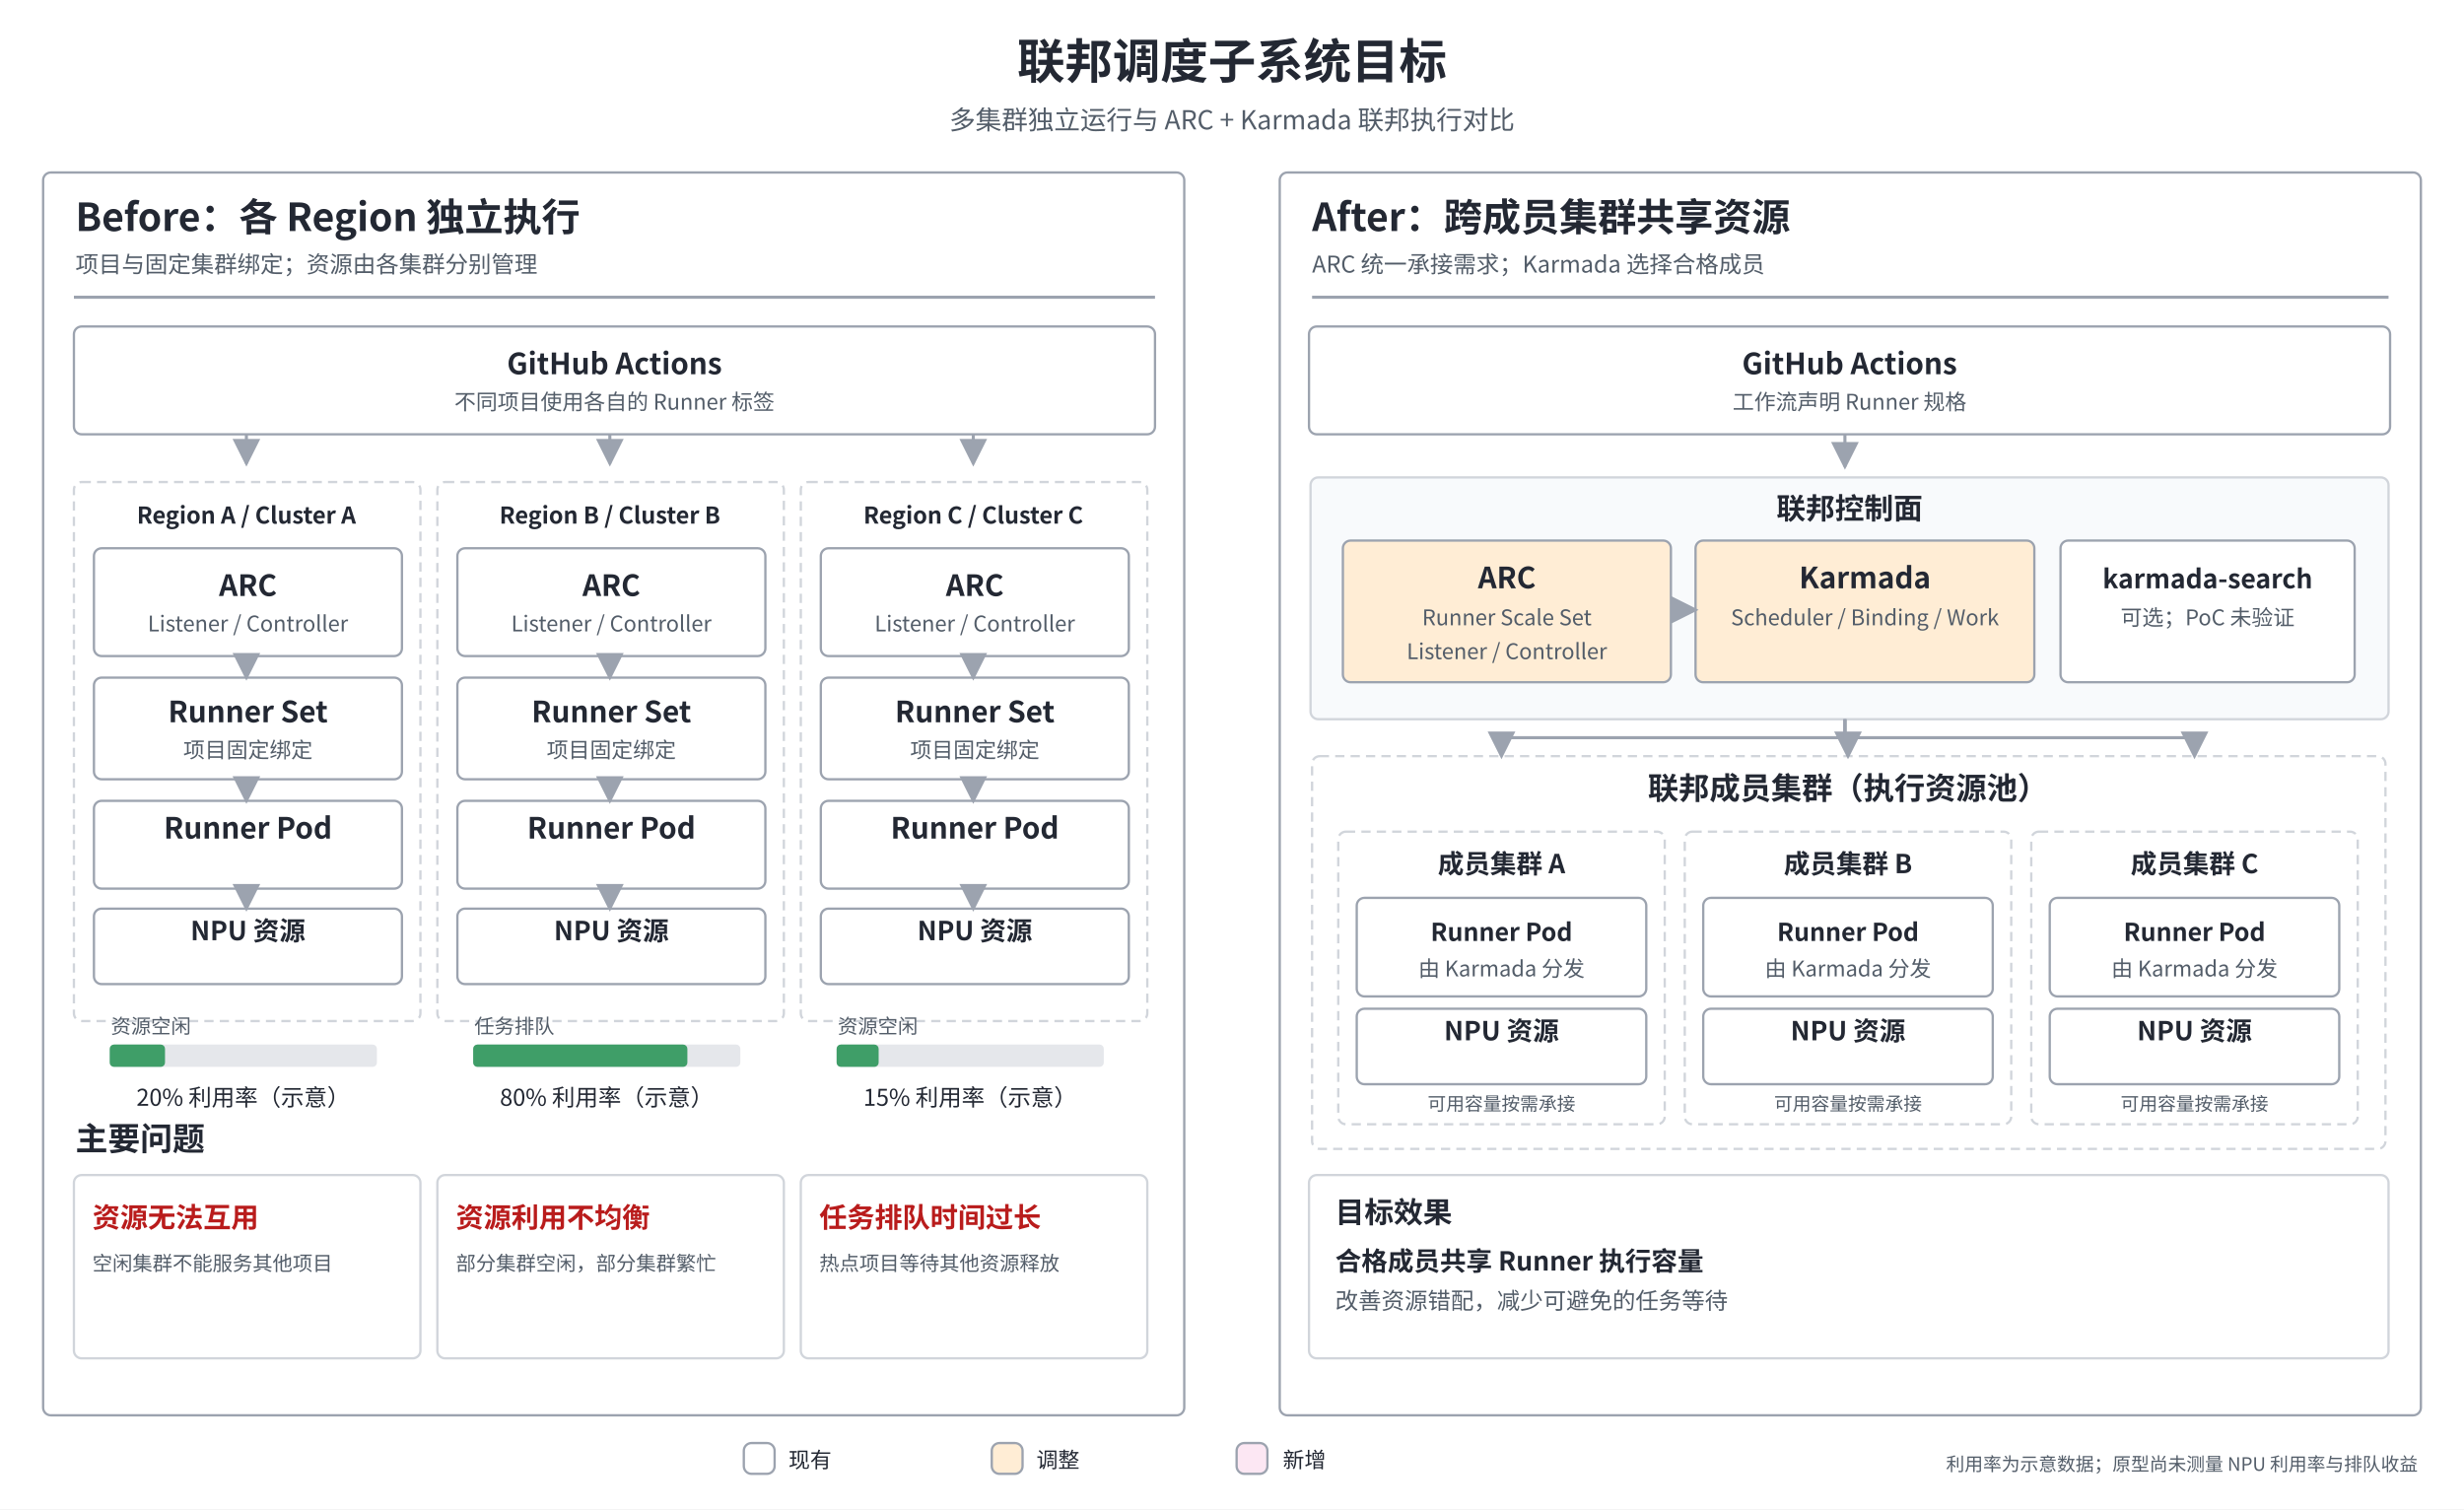
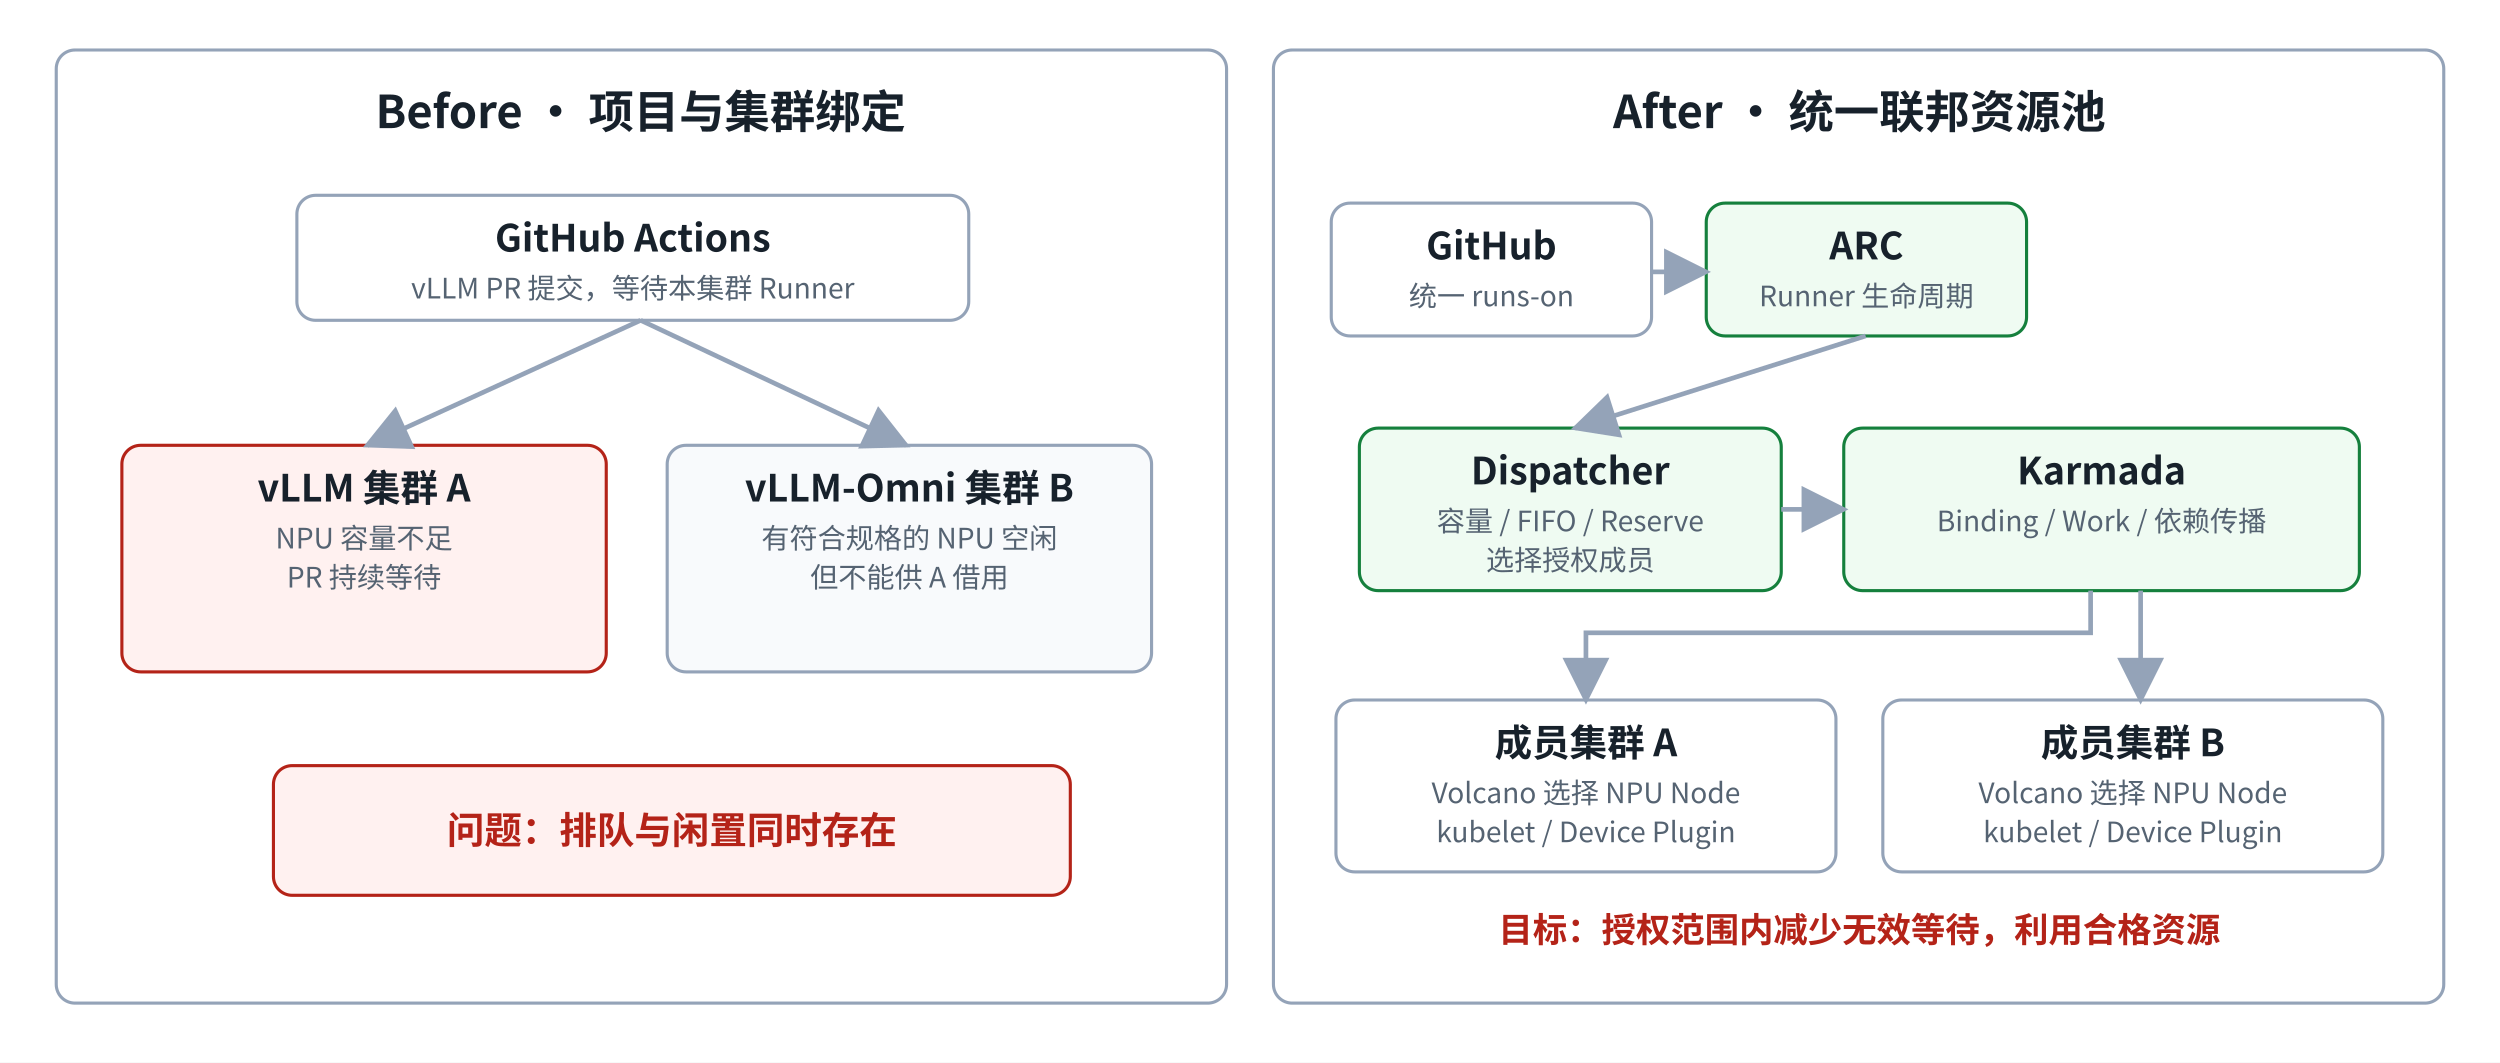
- <svg xmlns="http://www.w3.org/2000/svg" width="1600" height="980" viewBox="0 0 1600 980" role="img" aria-label="联邦调度子系统目标：资源无法互用、资源利用不均衡、任务排队时间过长">
+ <svg xmlns="http://www.w3.org/2000/svg" width="1600" height="680" viewBox="0 0 1600 680" role="img" aria-label="联邦调度前后资源共享的业务对比，目标 Dispatcher 选择成员，成员 Volcano 选择 NPU 节点">
  <defs>
-     <marker id="arrow" markerWidth="9" markerHeight="9" refX="8" refY="4.5" orient="auto">
-       <path d="M0 0 L9 4.5 L0 9Z" fill="#9ca3af" />
+     <marker id="arr" markerWidth="10" markerHeight="10" refX="9" refY="5" orient="auto">
+       <path d="M0 0 L10 5 L0 10Z" fill="#94A3B8" />
    </marker>
  </defs>
-   <rect width="1600" height="980" fill="#fff" />
-   <text x="800" y="51" font-family="Microsoft YaHei, PingFang SC, Noto Sans CJK SC, Arial, sans-serif" font-size="31" font-weight="700" text-anchor="middle" fill="#232833">联邦调度子系统目标</text>
-   <text x="800" y="84" font-family="Microsoft YaHei, PingFang SC, Noto Sans CJK SC, Arial, sans-serif" font-size="17" font-weight="400" text-anchor="middle" fill="#535d69">多集群独立运行与 ARC + Karmada 联邦执行对比</text>
-   <rect x="28" y="112" width="741" height="807" rx="5" fill="#fff" stroke="#9ca3af" stroke-width="1.5" />
-   <rect x="831" y="112" width="741" height="807" rx="5" fill="#fff" stroke="#9ca3af" stroke-width="1.5" />
-   <text x="49" y="150" font-family="Microsoft YaHei, PingFang SC, Noto Sans CJK SC, Arial, sans-serif" font-size="25" font-weight="700" text-anchor="start" fill="#232833">Before：各 Region 独立执行</text>
-   <text x="852" y="150" font-family="Microsoft YaHei, PingFang SC, Noto Sans CJK SC, Arial, sans-serif" font-size="25" font-weight="700" text-anchor="start" fill="#232833">After：跨成员集群共享资源</text>
-   <text x="49" y="177" font-family="Microsoft YaHei, PingFang SC, Noto Sans CJK SC, Arial, sans-serif" font-size="15" font-weight="400" text-anchor="start" fill="#535d69">项目与固定集群绑定；资源由各集群分别管理</text>
-   <text x="852" y="177" font-family="Microsoft YaHei, PingFang SC, Noto Sans CJK SC, Arial, sans-serif" font-size="15" font-weight="400" text-anchor="start" fill="#535d69">ARC 统一承接需求；Karmada 选择合格成员</text>
-   <line x1="48" y1="193" x2="750" y2="193" stroke="#9ca3af" stroke-width="2" />
-   <line x1="852" y1="193" x2="1551" y2="193" stroke="#9ca3af" stroke-width="2" />
-   <rect x="48" y="212" width="702" height="70" rx="5" fill="#fff" stroke="#9ca3af" stroke-width="1.5" />
-   <text x="399" y="243" font-family="Microsoft YaHei, PingFang SC, Noto Sans CJK SC, Arial, sans-serif" font-size="19" font-weight="650" text-anchor="middle" fill="#232833">GitHub Actions</text>
-   <text x="399" y="266" font-family="Microsoft YaHei, PingFang SC, Noto Sans CJK SC, Arial, sans-serif" font-size="14" font-weight="400" text-anchor="middle" fill="#535d69">不同项目使用各自的 Runner 标签</text>
-   <rect x="850" y="212" width="702" height="70" rx="5" fill="#fff" stroke="#9ca3af" stroke-width="1.5" />
-   <text x="1201" y="243" font-family="Microsoft YaHei, PingFang SC, Noto Sans CJK SC, Arial, sans-serif" font-size="19" font-weight="650" text-anchor="middle" fill="#232833">GitHub Actions</text>
-   <text x="1201" y="266" font-family="Microsoft YaHei, PingFang SC, Noto Sans CJK SC, Arial, sans-serif" font-size="14" font-weight="400" text-anchor="middle" fill="#535d69">工作流声明 Runner 规格</text>
-   <line x1="160" y1="282" x2="160" y2="301" stroke="#9ca3af" stroke-width="2" marker-end="url(#arrow)" />
-   <rect x="48" y="313" width="225" height="350" rx="5" fill="#fff" stroke="#d1d5db" stroke-width="1.5" stroke-dasharray="6 4" />
-   <text x="160" y="340" font-family="Microsoft YaHei, PingFang SC, Noto Sans CJK SC, Arial, sans-serif" font-size="15" font-weight="700" text-anchor="middle" fill="#232833">Region A / Cluster A</text>
-   <rect x="61" y="356" width="200" height="70" rx="5" fill="#fff" stroke="#9ca3af" stroke-width="1.5" />
-   <text x="161" y="387" font-family="Microsoft YaHei, PingFang SC, Noto Sans CJK SC, Arial, sans-serif" font-size="19" font-weight="650" text-anchor="middle" fill="#232833">ARC</text>
-   <text x="161" y="410" font-family="Microsoft YaHei, PingFang SC, Noto Sans CJK SC, Arial, sans-serif" font-size="14" font-weight="400" text-anchor="middle" fill="#535d69">Listener / Controller</text>
-   <rect x="61" y="440" width="200" height="66" rx="5" fill="#fff" stroke="#9ca3af" stroke-width="1.5" />
-   <text x="161" y="469" font-family="Microsoft YaHei, PingFang SC, Noto Sans CJK SC, Arial, sans-serif" font-size="19" font-weight="650" text-anchor="middle" fill="#232833">Runner Set</text>
-   <text x="161" y="492" font-family="Microsoft YaHei, PingFang SC, Noto Sans CJK SC, Arial, sans-serif" font-size="14" font-weight="400" text-anchor="middle" fill="#535d69">项目固定绑定</text>
-   <rect x="61" y="520" width="200" height="57" rx="5" fill="#fff" stroke="#9ca3af" stroke-width="1.5" />
-   <text x="161" y="544.5" font-family="Microsoft YaHei, PingFang SC, Noto Sans CJK SC, Arial, sans-serif" font-size="19" font-weight="650" text-anchor="middle" fill="#232833">Runner Pod</text>
-   <rect x="61" y="590" width="200" height="49" rx="5" fill="#fff" stroke="#9ca3af" stroke-width="1.5" />
-   <text x="161" y="610.5" font-family="Microsoft YaHei, PingFang SC, Noto Sans CJK SC, Arial, sans-serif" font-size="17" font-weight="650" text-anchor="middle" fill="#232833">NPU 资源</text>
-   <line x1="160" y1="426" x2="160" y2="440" stroke="#9ca3af" stroke-width="2" marker-end="url(#arrow)" />
-   <line x1="160" y1="506" x2="160" y2="520" stroke="#9ca3af" stroke-width="2" marker-end="url(#arrow)" />
-   <line x1="160" y1="577" x2="160" y2="590" stroke="#9ca3af" stroke-width="2" marker-end="url(#arrow)" />
-   <text x="72" y="671" font-family="Microsoft YaHei, PingFang SC, Noto Sans CJK SC, Arial, sans-serif" font-size="13" font-weight="500" text-anchor="start" fill="#535d69">资源空闲</text>
-   <rect x="72" y="679" width="172" height="13" rx="2" fill="#e5e7eb" stroke="#e5e7eb" stroke-width="1.5" />
-   <rect x="72" y="679" width="34.4" height="13" rx="2" fill="#3f9e68" stroke="#3f9e68" stroke-width="1.5" />
-   <text x="158" y="718" font-family="Microsoft YaHei, PingFang SC, Noto Sans CJK SC, Arial, sans-serif" font-size="15" font-weight="500" text-anchor="middle" fill="#232833">20% 利用率（示意）</text>
-   <line x1="396" y1="282" x2="396" y2="301" stroke="#9ca3af" stroke-width="2" marker-end="url(#arrow)" />
-   <rect x="284" y="313" width="225" height="350" rx="5" fill="#fff" stroke="#d1d5db" stroke-width="1.5" stroke-dasharray="6 4" />
-   <text x="396" y="340" font-family="Microsoft YaHei, PingFang SC, Noto Sans CJK SC, Arial, sans-serif" font-size="15" font-weight="700" text-anchor="middle" fill="#232833">Region B / Cluster B</text>
-   <rect x="297" y="356" width="200" height="70" rx="5" fill="#fff" stroke="#9ca3af" stroke-width="1.5" />
-   <text x="397" y="387" font-family="Microsoft YaHei, PingFang SC, Noto Sans CJK SC, Arial, sans-serif" font-size="19" font-weight="650" text-anchor="middle" fill="#232833">ARC</text>
-   <text x="397" y="410" font-family="Microsoft YaHei, PingFang SC, Noto Sans CJK SC, Arial, sans-serif" font-size="14" font-weight="400" text-anchor="middle" fill="#535d69">Listener / Controller</text>
-   <rect x="297" y="440" width="200" height="66" rx="5" fill="#fff" stroke="#9ca3af" stroke-width="1.5" />
-   <text x="397" y="469" font-family="Microsoft YaHei, PingFang SC, Noto Sans CJK SC, Arial, sans-serif" font-size="19" font-weight="650" text-anchor="middle" fill="#232833">Runner Set</text>
-   <text x="397" y="492" font-family="Microsoft YaHei, PingFang SC, Noto Sans CJK SC, Arial, sans-serif" font-size="14" font-weight="400" text-anchor="middle" fill="#535d69">项目固定绑定</text>
-   <rect x="297" y="520" width="200" height="57" rx="5" fill="#fff" stroke="#9ca3af" stroke-width="1.5" />
-   <text x="397" y="544.5" font-family="Microsoft YaHei, PingFang SC, Noto Sans CJK SC, Arial, sans-serif" font-size="19" font-weight="650" text-anchor="middle" fill="#232833">Runner Pod</text>
-   <rect x="297" y="590" width="200" height="49" rx="5" fill="#fff" stroke="#9ca3af" stroke-width="1.5" />
-   <text x="397" y="610.5" font-family="Microsoft YaHei, PingFang SC, Noto Sans CJK SC, Arial, sans-serif" font-size="17" font-weight="650" text-anchor="middle" fill="#232833">NPU 资源</text>
-   <line x1="396" y1="426" x2="396" y2="440" stroke="#9ca3af" stroke-width="2" marker-end="url(#arrow)" />
-   <line x1="396" y1="506" x2="396" y2="520" stroke="#9ca3af" stroke-width="2" marker-end="url(#arrow)" />
-   <line x1="396" y1="577" x2="396" y2="590" stroke="#9ca3af" stroke-width="2" marker-end="url(#arrow)" />
-   <text x="308" y="671" font-family="Microsoft YaHei, PingFang SC, Noto Sans CJK SC, Arial, sans-serif" font-size="13" font-weight="500" text-anchor="start" fill="#535d69">任务排队</text>
-   <rect x="308" y="679" width="172" height="13" rx="2" fill="#e5e7eb" stroke="#e5e7eb" stroke-width="1.5" />
-   <rect x="308" y="679" width="137.6" height="13" rx="2" fill="#3f9e68" stroke="#3f9e68" stroke-width="1.5" />
-   <text x="394" y="718" font-family="Microsoft YaHei, PingFang SC, Noto Sans CJK SC, Arial, sans-serif" font-size="15" font-weight="500" text-anchor="middle" fill="#232833">80% 利用率（示意）</text>
-   <line x1="632" y1="282" x2="632" y2="301" stroke="#9ca3af" stroke-width="2" marker-end="url(#arrow)" />
-   <rect x="520" y="313" width="225" height="350" rx="5" fill="#fff" stroke="#d1d5db" stroke-width="1.5" stroke-dasharray="6 4" />
-   <text x="632" y="340" font-family="Microsoft YaHei, PingFang SC, Noto Sans CJK SC, Arial, sans-serif" font-size="15" font-weight="700" text-anchor="middle" fill="#232833">Region C / Cluster C</text>
-   <rect x="533" y="356" width="200" height="70" rx="5" fill="#fff" stroke="#9ca3af" stroke-width="1.5" />
-   <text x="633" y="387" font-family="Microsoft YaHei, PingFang SC, Noto Sans CJK SC, Arial, sans-serif" font-size="19" font-weight="650" text-anchor="middle" fill="#232833">ARC</text>
-   <text x="633" y="410" font-family="Microsoft YaHei, PingFang SC, Noto Sans CJK SC, Arial, sans-serif" font-size="14" font-weight="400" text-anchor="middle" fill="#535d69">Listener / Controller</text>
-   <rect x="533" y="440" width="200" height="66" rx="5" fill="#fff" stroke="#9ca3af" stroke-width="1.5" />
-   <text x="633" y="469" font-family="Microsoft YaHei, PingFang SC, Noto Sans CJK SC, Arial, sans-serif" font-size="19" font-weight="650" text-anchor="middle" fill="#232833">Runner Set</text>
-   <text x="633" y="492" font-family="Microsoft YaHei, PingFang SC, Noto Sans CJK SC, Arial, sans-serif" font-size="14" font-weight="400" text-anchor="middle" fill="#535d69">项目固定绑定</text>
-   <rect x="533" y="520" width="200" height="57" rx="5" fill="#fff" stroke="#9ca3af" stroke-width="1.5" />
-   <text x="633" y="544.5" font-family="Microsoft YaHei, PingFang SC, Noto Sans CJK SC, Arial, sans-serif" font-size="19" font-weight="650" text-anchor="middle" fill="#232833">Runner Pod</text>
-   <rect x="533" y="590" width="200" height="49" rx="5" fill="#fff" stroke="#9ca3af" stroke-width="1.5" />
-   <text x="633" y="610.5" font-family="Microsoft YaHei, PingFang SC, Noto Sans CJK SC, Arial, sans-serif" font-size="17" font-weight="650" text-anchor="middle" fill="#232833">NPU 资源</text>
-   <line x1="632" y1="426" x2="632" y2="440" stroke="#9ca3af" stroke-width="2" marker-end="url(#arrow)" />
-   <line x1="632" y1="506" x2="632" y2="520" stroke="#9ca3af" stroke-width="2" marker-end="url(#arrow)" />
-   <line x1="632" y1="577" x2="632" y2="590" stroke="#9ca3af" stroke-width="2" marker-end="url(#arrow)" />
-   <text x="544" y="671" font-family="Microsoft YaHei, PingFang SC, Noto Sans CJK SC, Arial, sans-serif" font-size="13" font-weight="500" text-anchor="start" fill="#535d69">资源空闲</text>
-   <rect x="544" y="679" width="172" height="13" rx="2" fill="#e5e7eb" stroke="#e5e7eb" stroke-width="1.5" />
-   <rect x="544" y="679" width="25.8" height="13" rx="2" fill="#3f9e68" stroke="#3f9e68" stroke-width="1.5" />
-   <text x="630" y="718" font-family="Microsoft YaHei, PingFang SC, Noto Sans CJK SC, Arial, sans-serif" font-size="15" font-weight="500" text-anchor="middle" fill="#232833">15% 利用率（示意）</text>
-   <text x="49" y="747" font-family="Microsoft YaHei, PingFang SC, Noto Sans CJK SC, Arial, sans-serif" font-size="21" font-weight="700" text-anchor="start" fill="#232833">主要问题</text>
-   <rect x="48" y="763" width="225" height="119" rx="5" fill="#fff" stroke="#d1d5db" stroke-width="1.5" />
-   <text x="60" y="797" font-family="Microsoft YaHei, PingFang SC, Noto Sans CJK SC, Arial, sans-serif" font-size="18" font-weight="700" text-anchor="start" fill="#b91c1c">资源无法互用</text>
-   <text x="60" y="825" font-family="Microsoft YaHei, PingFang SC, Noto Sans CJK SC, Arial, sans-serif" font-size="13" font-weight="400" text-anchor="start" fill="#535d69">空闲集群不能服务其他项目</text>
-   <rect x="284" y="763" width="225" height="119" rx="5" fill="#fff" stroke="#d1d5db" stroke-width="1.5" />
-   <text x="296" y="797" font-family="Microsoft YaHei, PingFang SC, Noto Sans CJK SC, Arial, sans-serif" font-size="18" font-weight="700" text-anchor="start" fill="#b91c1c">资源利用不均衡</text>
-   <text x="296" y="825" font-family="Microsoft YaHei, PingFang SC, Noto Sans CJK SC, Arial, sans-serif" font-size="13" font-weight="400" text-anchor="start" fill="#535d69">部分集群空闲，部分集群繁忙</text>
-   <rect x="520" y="763" width="225" height="119" rx="5" fill="#fff" stroke="#d1d5db" stroke-width="1.5" />
-   <text x="532" y="797" font-family="Microsoft YaHei, PingFang SC, Noto Sans CJK SC, Arial, sans-serif" font-size="18" font-weight="700" text-anchor="start" fill="#b91c1c">任务排队时间过长</text>
-   <text x="532" y="825" font-family="Microsoft YaHei, PingFang SC, Noto Sans CJK SC, Arial, sans-serif" font-size="13" font-weight="400" text-anchor="start" fill="#535d69">热点项目等待其他资源释放</text>
-   <line x1="1198" y1="282" x2="1198" y2="303" stroke="#9ca3af" stroke-width="2" marker-end="url(#arrow)" />
-   <rect x="851" y="310" width="700" height="157" rx="5" fill="#f8fafc" stroke="#d1d5db" stroke-width="1.5" />
-   <text x="1201" y="337" font-family="Microsoft YaHei, PingFang SC, Noto Sans CJK SC, Arial, sans-serif" font-size="19" font-weight="700" text-anchor="middle" fill="#232833">联邦控制面</text>
-   <rect x="872" y="351" width="213" height="92" rx="5" fill="#ffedd5" stroke="#9ca3af" stroke-width="1.5" />
-   <text x="978.5" y="382" font-family="Microsoft YaHei, PingFang SC, Noto Sans CJK SC, Arial, sans-serif" font-size="19" font-weight="650" text-anchor="middle" fill="#232833">ARC</text>
-   <text x="978.5" y="406" font-family="Microsoft YaHei, PingFang SC, Noto Sans CJK SC, Arial, sans-serif" font-size="14" font-weight="400" text-anchor="middle" fill="#535d69">Runner Scale Set</text>
-   <text x="978.5" y="428" font-family="Microsoft YaHei, PingFang SC, Noto Sans CJK SC, Arial, sans-serif" font-size="14" font-weight="400" text-anchor="middle" fill="#535d69">Listener / Controller</text>
-   <rect x="1101" y="351" width="220" height="92" rx="5" fill="#ffedd5" stroke="#9ca3af" stroke-width="1.5" />
-   <text x="1211" y="382" font-family="Microsoft YaHei, PingFang SC, Noto Sans CJK SC, Arial, sans-serif" font-size="19" font-weight="650" text-anchor="middle" fill="#232833">Karmada</text>
-   <text x="1211" y="406" font-family="Microsoft YaHei, PingFang SC, Noto Sans CJK SC, Arial, sans-serif" font-size="14" font-weight="400" text-anchor="middle" fill="#535d69">Scheduler / Binding / Work</text>
-   <rect x="1338" y="351" width="191" height="92" rx="5" fill="#fff" stroke="#9ca3af" stroke-width="1.5" />
-   <text x="1433.5" y="382" font-family="Microsoft YaHei, PingFang SC, Noto Sans CJK SC, Arial, sans-serif" font-size="17" font-weight="650" text-anchor="middle" fill="#232833">karmada-search</text>
-   <text x="1433.5" y="406" font-family="Microsoft YaHei, PingFang SC, Noto Sans CJK SC, Arial, sans-serif" font-size="14" font-weight="400" text-anchor="middle" fill="#535d69">可选；PoC 未验证</text>
-   <line x1="1085" y1="396" x2="1101" y2="396" stroke="#9ca3af" stroke-width="2" marker-end="url(#arrow)" />
-   <rect x="852" y="491" width="697" height="255" rx="5" fill="#fff" stroke="#d1d5db" stroke-width="1.5" stroke-dasharray="6 4" />
-   <text x="1200" y="519" font-family="Microsoft YaHei, PingFang SC, Noto Sans CJK SC, Arial, sans-serif" font-size="20" font-weight="700" text-anchor="middle" fill="#232833">联邦成员集群（执行资源池）</text>
-   <rect x="869" y="540" width="212" height="190" rx="5" fill="#fff" stroke="#d1d5db" stroke-width="1.5" stroke-dasharray="6 4" />
-   <text x="975" y="567" font-family="Microsoft YaHei, PingFang SC, Noto Sans CJK SC, Arial, sans-serif" font-size="17" font-weight="700" text-anchor="middle" fill="#232833">成员集群 A</text>
-   <rect x="881" y="583" width="188" height="64" rx="5" fill="#fff" stroke="#9ca3af" stroke-width="1.5" />
-   <text x="975" y="611" font-family="Microsoft YaHei, PingFang SC, Noto Sans CJK SC, Arial, sans-serif" font-size="16" font-weight="650" text-anchor="middle" fill="#232833">Runner Pod</text>
-   <text x="975" y="634" font-family="Microsoft YaHei, PingFang SC, Noto Sans CJK SC, Arial, sans-serif" font-size="14" font-weight="400" text-anchor="middle" fill="#535d69">由 Karmada 分发</text>
-   <rect x="881" y="655" width="188" height="49" rx="5" fill="#fff" stroke="#9ca3af" stroke-width="1.5" />
-   <text x="975" y="675.5" font-family="Microsoft YaHei, PingFang SC, Noto Sans CJK SC, Arial, sans-serif" font-size="17" font-weight="650" text-anchor="middle" fill="#232833">NPU 资源</text>
-   <text x="975" y="721" font-family="Microsoft YaHei, PingFang SC, Noto Sans CJK SC, Arial, sans-serif" font-size="12" font-weight="400" text-anchor="middle" fill="#535d69">可用容量按需承接</text>
-   <polyline points="1198,467 1198,479 975,479 975,491" fill="none" stroke="#9ca3af" stroke-width="2" marker-end="url(#arrow)" />
-   <rect x="1094" y="540" width="212" height="190" rx="5" fill="#fff" stroke="#d1d5db" stroke-width="1.5" stroke-dasharray="6 4" />
-   <text x="1200" y="567" font-family="Microsoft YaHei, PingFang SC, Noto Sans CJK SC, Arial, sans-serif" font-size="17" font-weight="700" text-anchor="middle" fill="#232833">成员集群 B</text>
-   <rect x="1106" y="583" width="188" height="64" rx="5" fill="#fff" stroke="#9ca3af" stroke-width="1.5" />
-   <text x="1200" y="611" font-family="Microsoft YaHei, PingFang SC, Noto Sans CJK SC, Arial, sans-serif" font-size="16" font-weight="650" text-anchor="middle" fill="#232833">Runner Pod</text>
-   <text x="1200" y="634" font-family="Microsoft YaHei, PingFang SC, Noto Sans CJK SC, Arial, sans-serif" font-size="14" font-weight="400" text-anchor="middle" fill="#535d69">由 Karmada 分发</text>
-   <rect x="1106" y="655" width="188" height="49" rx="5" fill="#fff" stroke="#9ca3af" stroke-width="1.5" />
-   <text x="1200" y="675.5" font-family="Microsoft YaHei, PingFang SC, Noto Sans CJK SC, Arial, sans-serif" font-size="17" font-weight="650" text-anchor="middle" fill="#232833">NPU 资源</text>
-   <text x="1200" y="721" font-family="Microsoft YaHei, PingFang SC, Noto Sans CJK SC, Arial, sans-serif" font-size="12" font-weight="400" text-anchor="middle" fill="#535d69">可用容量按需承接</text>
-   <polyline points="1198,467 1198,479 1200,479 1200,491" fill="none" stroke="#9ca3af" stroke-width="2" marker-end="url(#arrow)" />
-   <rect x="1319" y="540" width="212" height="190" rx="5" fill="#fff" stroke="#d1d5db" stroke-width="1.5" stroke-dasharray="6 4" />
-   <text x="1425" y="567" font-family="Microsoft YaHei, PingFang SC, Noto Sans CJK SC, Arial, sans-serif" font-size="17" font-weight="700" text-anchor="middle" fill="#232833">成员集群 C</text>
-   <rect x="1331" y="583" width="188" height="64" rx="5" fill="#fff" stroke="#9ca3af" stroke-width="1.5" />
-   <text x="1425" y="611" font-family="Microsoft YaHei, PingFang SC, Noto Sans CJK SC, Arial, sans-serif" font-size="16" font-weight="650" text-anchor="middle" fill="#232833">Runner Pod</text>
-   <text x="1425" y="634" font-family="Microsoft YaHei, PingFang SC, Noto Sans CJK SC, Arial, sans-serif" font-size="14" font-weight="400" text-anchor="middle" fill="#535d69">由 Karmada 分发</text>
-   <rect x="1331" y="655" width="188" height="49" rx="5" fill="#fff" stroke="#9ca3af" stroke-width="1.5" />
-   <text x="1425" y="675.5" font-family="Microsoft YaHei, PingFang SC, Noto Sans CJK SC, Arial, sans-serif" font-size="17" font-weight="650" text-anchor="middle" fill="#232833">NPU 资源</text>
-   <text x="1425" y="721" font-family="Microsoft YaHei, PingFang SC, Noto Sans CJK SC, Arial, sans-serif" font-size="12" font-weight="400" text-anchor="middle" fill="#535d69">可用容量按需承接</text>
-   <polyline points="1198,467 1198,479 1425,479 1425,491" fill="none" stroke="#9ca3af" stroke-width="2" marker-end="url(#arrow)" />
-   <rect x="850" y="763" width="701" height="119" rx="5" fill="#fff" stroke="#d1d5db" stroke-width="1.5" />
-   <text x="867" y="794" font-family="Microsoft YaHei, PingFang SC, Noto Sans CJK SC, Arial, sans-serif" font-size="19" font-weight="700" text-anchor="start" fill="#232833">目标效果</text>
-   <text x="867" y="825" font-family="Microsoft YaHei, PingFang SC, Noto Sans CJK SC, Arial, sans-serif" font-size="17" font-weight="600" text-anchor="start" fill="#232833">合格成员共享 Runner 执行容量</text>
-   <text x="867" y="850" font-family="Microsoft YaHei, PingFang SC, Noto Sans CJK SC, Arial, sans-serif" font-size="15" font-weight="400" text-anchor="start" fill="#535d69">改善资源错配，减少可避免的任务等待</text>
-   <rect x="483" y="937" width="20" height="20" rx="5" fill="#fff" stroke="#9ca3af" stroke-width="1.5" />
-   <text x="512" y="953" font-family="Microsoft YaHei, PingFang SC, Noto Sans CJK SC, Arial, sans-serif" font-size="14" font-weight="400" text-anchor="start" fill="#232833">现有</text>
-   <rect x="644" y="937" width="20" height="20" rx="5" fill="#ffedd5" stroke="#9ca3af" stroke-width="1.5" />
-   <text x="673" y="953" font-family="Microsoft YaHei, PingFang SC, Noto Sans CJK SC, Arial, sans-serif" font-size="14" font-weight="400" text-anchor="start" fill="#232833">调整</text>
-   <rect x="803" y="937" width="20" height="20" rx="5" fill="#fce7f3" stroke="#9ca3af" stroke-width="1.5" />
-   <text x="833" y="953" font-family="Microsoft YaHei, PingFang SC, Noto Sans CJK SC, Arial, sans-serif" font-size="14" font-weight="400" text-anchor="start" fill="#232833">新增</text>
-   <text x="1570" y="955" font-family="Microsoft YaHei, PingFang SC, Noto Sans CJK SC, Arial, sans-serif" font-size="12" font-weight="400" text-anchor="end" fill="#535d69">利用率为示意数据；原型尚未测量 NPU 利用率与排队收益</text>
+   <rect width="1600" height="680" fill="#FFFFFF" />
+   <rect x="36" y="32" width="749" height="610" rx="12" fill="#fff" stroke="#94A3B8" stroke-width="2" />
+   <rect x="815" y="32" width="749" height="610" rx="12" fill="#fff" stroke="#94A3B8" stroke-width="2" />
+   <text x="410" y="82" text-anchor="middle" font-family="Microsoft YaHei,Noto Sans CJK SC,Arial,sans-serif" font-size="29" font-weight="700" fill="#17212B">Before · 项目与集群绑定</text>
+   <text x="1190" y="82" text-anchor="middle" font-family="Microsoft YaHei,Noto Sans CJK SC,Arial,sans-serif" font-size="29" font-weight="700" fill="#17212B">After · 统一联邦资源池</text>
+   <rect x="190" y="125" width="430" height="80" rx="12" fill="#fff" stroke="#94A3B8" stroke-width="2" />
+   <text x="405" y="161" text-anchor="middle" font-family="Microsoft YaHei,Noto Sans CJK SC,Arial,sans-serif" font-size="24" font-weight="700" fill="#17212B">GitHub Actions</text>
+   <text x="405" y="191" text-anchor="middle" font-family="Microsoft YaHei,Noto Sans CJK SC,Arial,sans-serif" font-size="18" font-weight="500" fill="#556372">vLLM PR 提交，等待本集群 Runner</text>
+   <rect x="78" y="285" width="310" height="145" rx="12" fill="#FFF1F0" stroke="#B42318" stroke-width="2" />
+   <text x="233" y="321" text-anchor="middle" font-family="Microsoft YaHei,Noto Sans CJK SC,Arial,sans-serif" font-size="24" font-weight="700" fill="#17212B">vLLM 集群 A</text>
+   <text x="233" y="351" text-anchor="middle" font-family="Microsoft YaHei,Noto Sans CJK SC,Arial,sans-serif" font-size="18" font-weight="500" fill="#556372">NPU 容量不足</text>
+   <text x="233" y="376" text-anchor="middle" font-family="Microsoft YaHei,Noto Sans CJK SC,Arial,sans-serif" font-size="18" font-weight="500" fill="#556372">PR 持续等待</text>
+   <rect x="427" y="285" width="310" height="145" rx="12" fill="#F8FAFC" stroke="#94A3B8" stroke-width="2" />
+   <text x="582" y="321" text-anchor="middle" font-family="Microsoft YaHei,Noto Sans CJK SC,Arial,sans-serif" font-size="24" font-weight="700" fill="#17212B">vLLM-Omni 集群 B</text>
+   <text x="582" y="351" text-anchor="middle" font-family="Microsoft YaHei,Noto Sans CJK SC,Arial,sans-serif" font-size="18" font-weight="500" fill="#556372">有符合规格的 NPU 空闲</text>
+   <text x="582" y="376" text-anchor="middle" font-family="Microsoft YaHei,Noto Sans CJK SC,Arial,sans-serif" font-size="18" font-weight="500" fill="#556372">但不能供 A 借用</text>
+   <path d="M 410 205 L 235 285" fill="none" stroke="#94A3B8" stroke-width="3" marker-end="url(#arr)" />
+   <path d="M 410 205 L 580 285" fill="none" stroke="#94A3B8" stroke-width="3" marker-end="url(#arr)" />
+   <rect x="175" y="490" width="510" height="83" rx="12" fill="#FFF1F0" stroke="#B42318" stroke-width="2" />
+   <text x="430" y="540" text-anchor="middle" font-family="Microsoft YaHei,Noto Sans CJK SC,Arial,sans-serif" font-size="24" font-weight="700" fill="#B42318">问题：排队与闲置同时存在</text>
+   <rect x="852" y="130" width="205" height="85" rx="12" fill="#fff" stroke="#94A3B8" stroke-width="2" />
+   <text x="954.5" y="166" text-anchor="middle" font-family="Microsoft YaHei,Noto Sans CJK SC,Arial,sans-serif" font-size="24" font-weight="700" fill="#17212B">GitHub</text>
+   <text x="954.5" y="196" text-anchor="middle" font-family="Microsoft YaHei,Noto Sans CJK SC,Arial,sans-serif" font-size="18" font-weight="500" fill="#556372">统一 runs-on</text>
+   <rect x="1092" y="130" width="205" height="85" rx="12" fill="#EFFBF2" stroke="#15803D" stroke-width="2" />
+   <text x="1194.5" y="166" text-anchor="middle" font-family="Microsoft YaHei,Noto Sans CJK SC,Arial,sans-serif" font-size="24" font-weight="700" fill="#17212B">ARC</text>
+   <text x="1194.5" y="196" text-anchor="middle" font-family="Microsoft YaHei,Noto Sans CJK SC,Arial,sans-serif" font-size="18" font-weight="500" fill="#556372">Runner 生命周期</text>
+   <path d="M 1057 174 L 1092 174" fill="none" stroke="#94A3B8" stroke-width="3" marker-end="url(#arr)" />
+   <rect x="870" y="274" width="270" height="104" rx="12" fill="#EFFBF2" stroke="#15803D" stroke-width="2" />
+   <text x="1005" y="310" text-anchor="middle" font-family="Microsoft YaHei,Noto Sans CJK SC,Arial,sans-serif" font-size="24" font-weight="700" fill="#17212B">Dispatcher</text>
+   <text x="1005" y="340" text-anchor="middle" font-family="Microsoft YaHei,Noto Sans CJK SC,Arial,sans-serif" font-size="18" font-weight="500" fill="#556372">容量 / FIFO / Reserve</text>
+   <text x="1005" y="365" text-anchor="middle" font-family="Microsoft YaHei,Noto Sans CJK SC,Arial,sans-serif" font-size="18" font-weight="500" fill="#556372">选择授权成员</text>
+   <rect x="1180" y="274" width="330" height="104" rx="12" fill="#EFFBF2" stroke="#15803D" stroke-width="2" />
+   <text x="1345" y="310" text-anchor="middle" font-family="Microsoft YaHei,Noto Sans CJK SC,Arial,sans-serif" font-size="24" font-weight="700" fill="#17212B">Karmada</text>
+   <text x="1345" y="340" text-anchor="middle" font-family="Microsoft YaHei,Noto Sans CJK SC,Arial,sans-serif" font-size="18" font-weight="500" fill="#556372">Binding / Work / 依赖传播</text>
+   <path d="M 1194 215 L 1008 274" fill="none" stroke="#94A3B8" stroke-width="3" marker-end="url(#arr)" />
+   <path d="M 1140 326 L 1180 326" fill="none" stroke="#94A3B8" stroke-width="3" marker-end="url(#arr)" />
+   <rect x="855" y="448" width="320" height="110" rx="12" fill="#fff" stroke="#94A3B8" stroke-width="2" />
+   <text x="1015" y="484" text-anchor="middle" font-family="Microsoft YaHei,Noto Sans CJK SC,Arial,sans-serif" font-size="24" font-weight="700" fill="#17212B">成员集群 A</text>
+   <text x="1015" y="514" text-anchor="middle" font-family="Microsoft YaHei,Noto Sans CJK SC,Arial,sans-serif" font-size="18" font-weight="500" fill="#556372">Volcano 选择 NPU Node</text>
+   <text x="1015" y="539" text-anchor="middle" font-family="Microsoft YaHei,Noto Sans CJK SC,Arial,sans-serif" font-size="18" font-weight="500" fill="#556372">kubelet / Device Plugin</text>
+   <rect x="1205" y="448" width="320" height="110" rx="12" fill="#fff" stroke="#94A3B8" stroke-width="2" />
+   <text x="1365" y="484" text-anchor="middle" font-family="Microsoft YaHei,Noto Sans CJK SC,Arial,sans-serif" font-size="24" font-weight="700" fill="#17212B">成员集群 B</text>
+   <text x="1365" y="514" text-anchor="middle" font-family="Microsoft YaHei,Noto Sans CJK SC,Arial,sans-serif" font-size="18" font-weight="500" fill="#556372">Volcano 选择 NPU Node</text>
+   <text x="1365" y="539" text-anchor="middle" font-family="Microsoft YaHei,Noto Sans CJK SC,Arial,sans-serif" font-size="18" font-weight="500" fill="#556372">kubelet / Device Plugin</text>
+   <polyline points="1338,378 1338,405 1015,405 1015,448" fill="none" stroke="#94A3B8" stroke-width="3" marker-end="url(#arr)" />
+   <path d="M 1370 378 L 1370 448" fill="none" stroke="#94A3B8" stroke-width="3" marker-end="url(#arr)" />
+   <text x="1190" y="603" text-anchor="middle" font-family="Microsoft YaHei,Noto Sans CJK SC,Arial,sans-serif" font-size="22" font-weight="650" fill="#B42318">目标：授权范围内减少无效等待，利用合格资源</text>
</svg>
